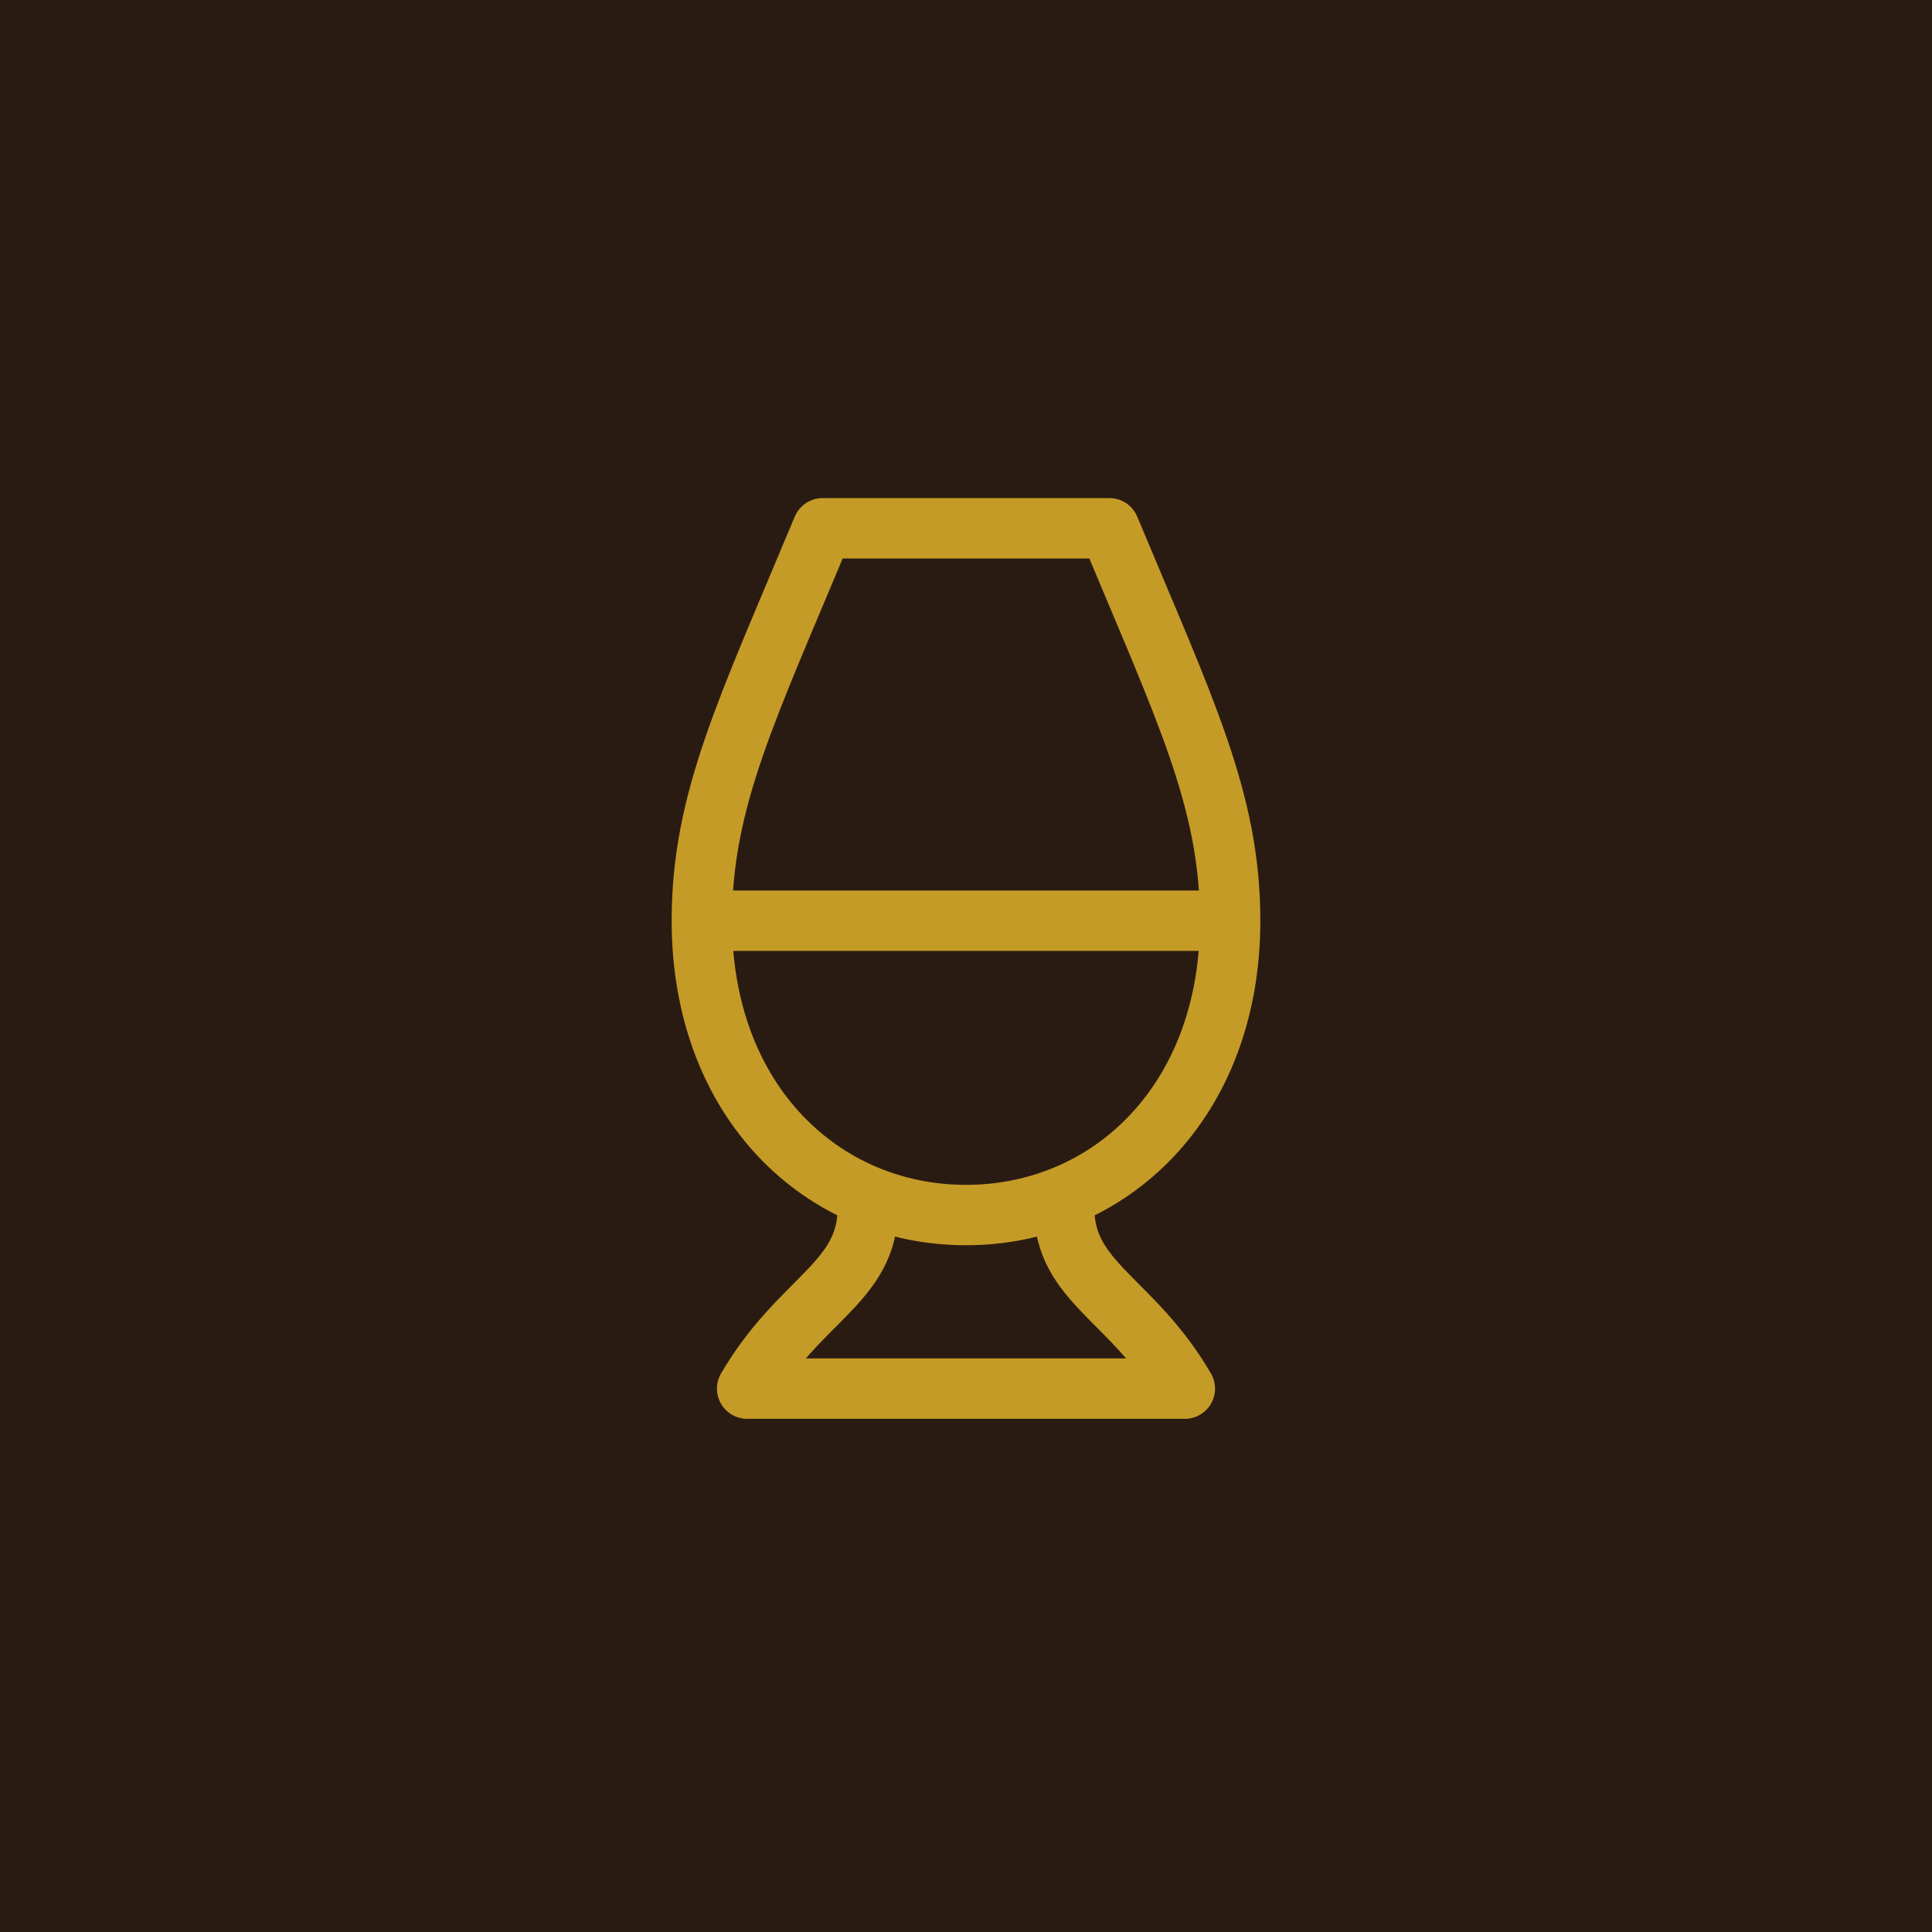
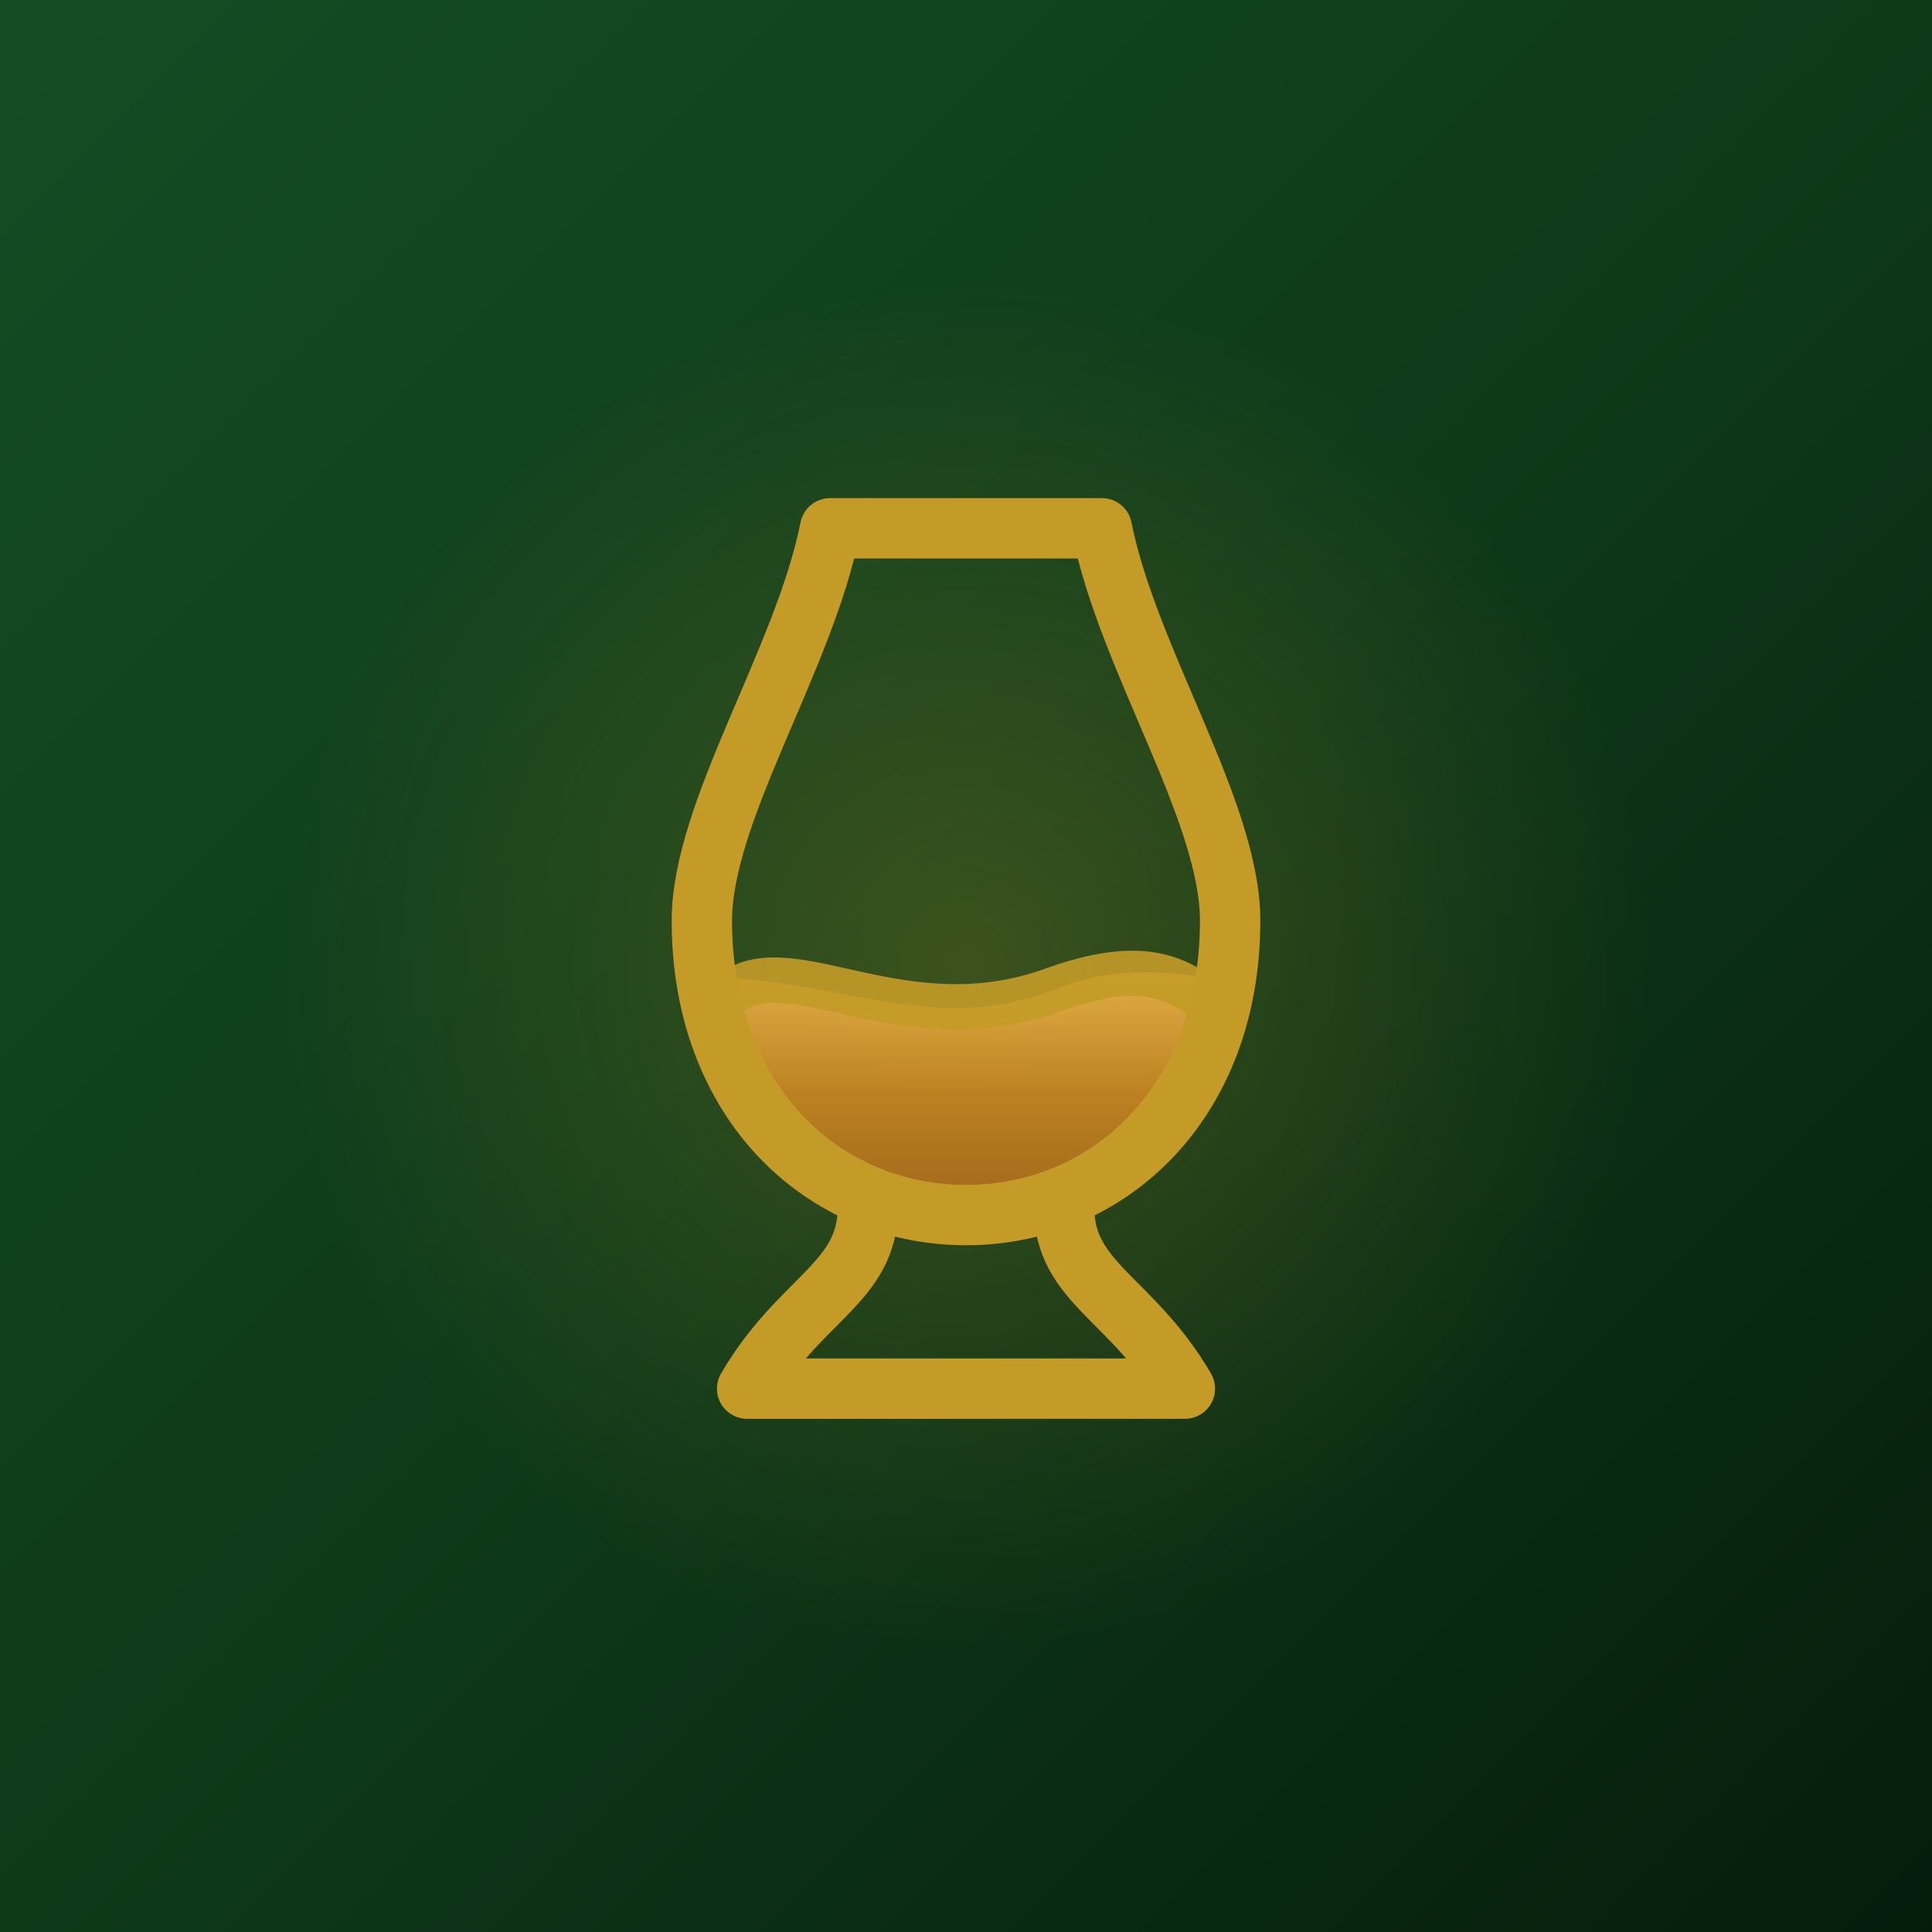
<svg xmlns="http://www.w3.org/2000/svg" viewBox="0 0 512 512" width="100%" height="100%">
-   <rect width="512" height="512" fill="#2A1B12" />
+   <defs>
+     <linearGradient id="glossyGreen" x1="0%" y1="0%" x2="100%" y2="100%">
+       <stop offset="0%" stop-color="#144d24" />
+       <stop offset="50%" stop-color="#0e3a1a" />
+       <stop offset="100%" stop-color="#051c0b" />
+     </linearGradient>
+     <radialGradient id="goldGlow" cx="50%" cy="50%" r="50%">
+       <stop offset="0%" stop-color="#C59B27" stop-opacity="0.25" />
+       <stop offset="100%" stop-color="#C59B27" stop-opacity="0" />
+     </radialGradient>
+     <linearGradient id="whiskyLiquid" x1="0%" y1="100%" x2="0%" y2="0%">
+       <stop offset="0%" stop-color="#A05B17" />
+       <stop offset="60%" stop-color="#D48A22" />
+       <stop offset="100%" stop-color="#FFC04D" />
+     </linearGradient>
+     <clipPath id="glassBowlClip">
+       <path d="M 220 140 H 292 C 299 175, 326 215, 326 244 C 326 292, 294 322, 256 322 C 218 322, 186 292, 186 244 C 186 215, 213 175, 220 140 Z" />
+     </clipPath>
+   </defs>
+   <rect width="512" height="512" fill="url(#glossyGreen)" />
+   <circle cx="256" cy="256" r="180" fill="url(#goldGlow)" />
+   <g clip-path="url(#glassBowlClip)">
+     <path d="M 160 262           C 210 250, 240 278, 280 262           C 300 254, 320 258, 352 266           V 340           H 160 Z" fill="url(#whiskyLiquid)" opacity="0.85" />
+   </g>
  <g fill="none" stroke="#C59B27" stroke-linecap="round" stroke-linejoin="round">
-     <path d="M 218 140           H 294           C 314 188 326 212 326 244           C 326 292 294 322 256 322           C 218 322 186 292 186 244           C 186 212 198 188 218 140 Z" stroke-width="16" />
-     <path d="M 187 244 H 325" stroke-width="16" />
+     <path d="M 220 140           H 292           C 299 175, 326 215, 326 244           C 326 292, 294 322, 256 322           C 218 322, 186 292, 186 244           C 186 215, 213 175, 220 140 Z" stroke-width="16" />
+     <path d="M 194 263           C 210 251, 240 277, 280 262           C 300 255, 310 258, 318 264" stroke-width="12" stroke-opacity="0.9" />
    <path d="M 230 320           C 230 340 212 344 198 368           H 314           C 300 344 282 340 282 320" stroke-width="16" />
  </g>
</svg>
